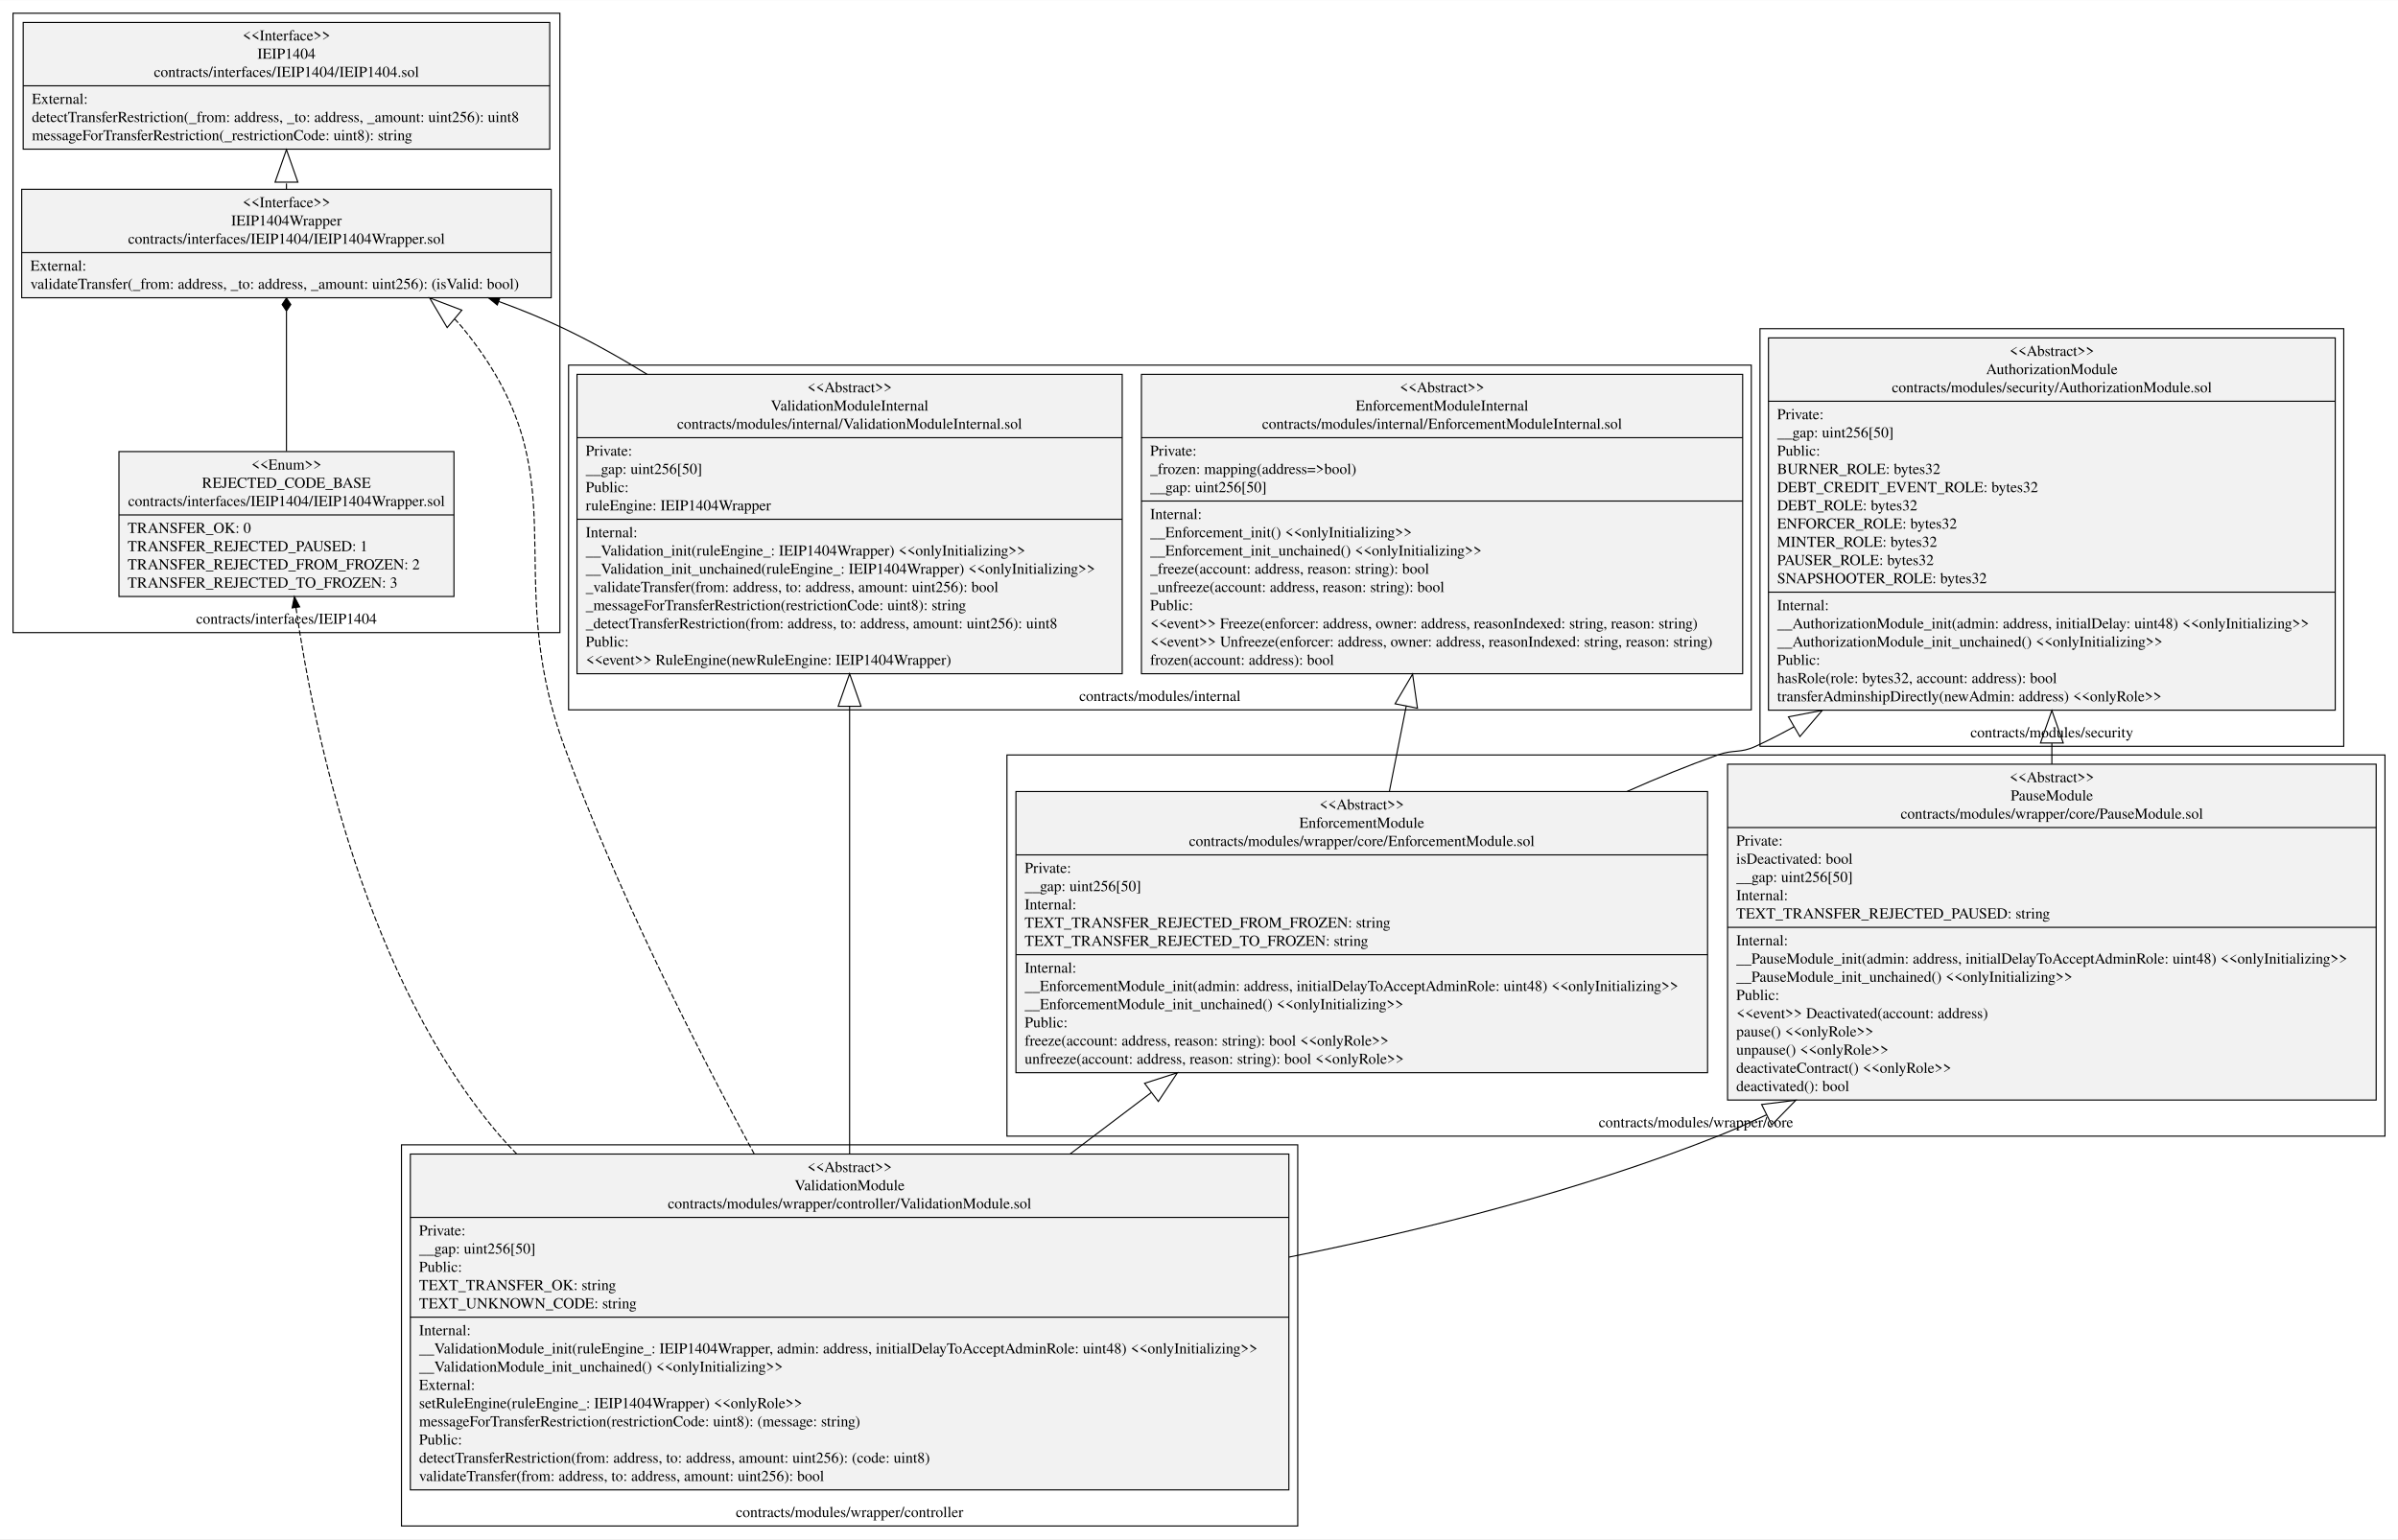
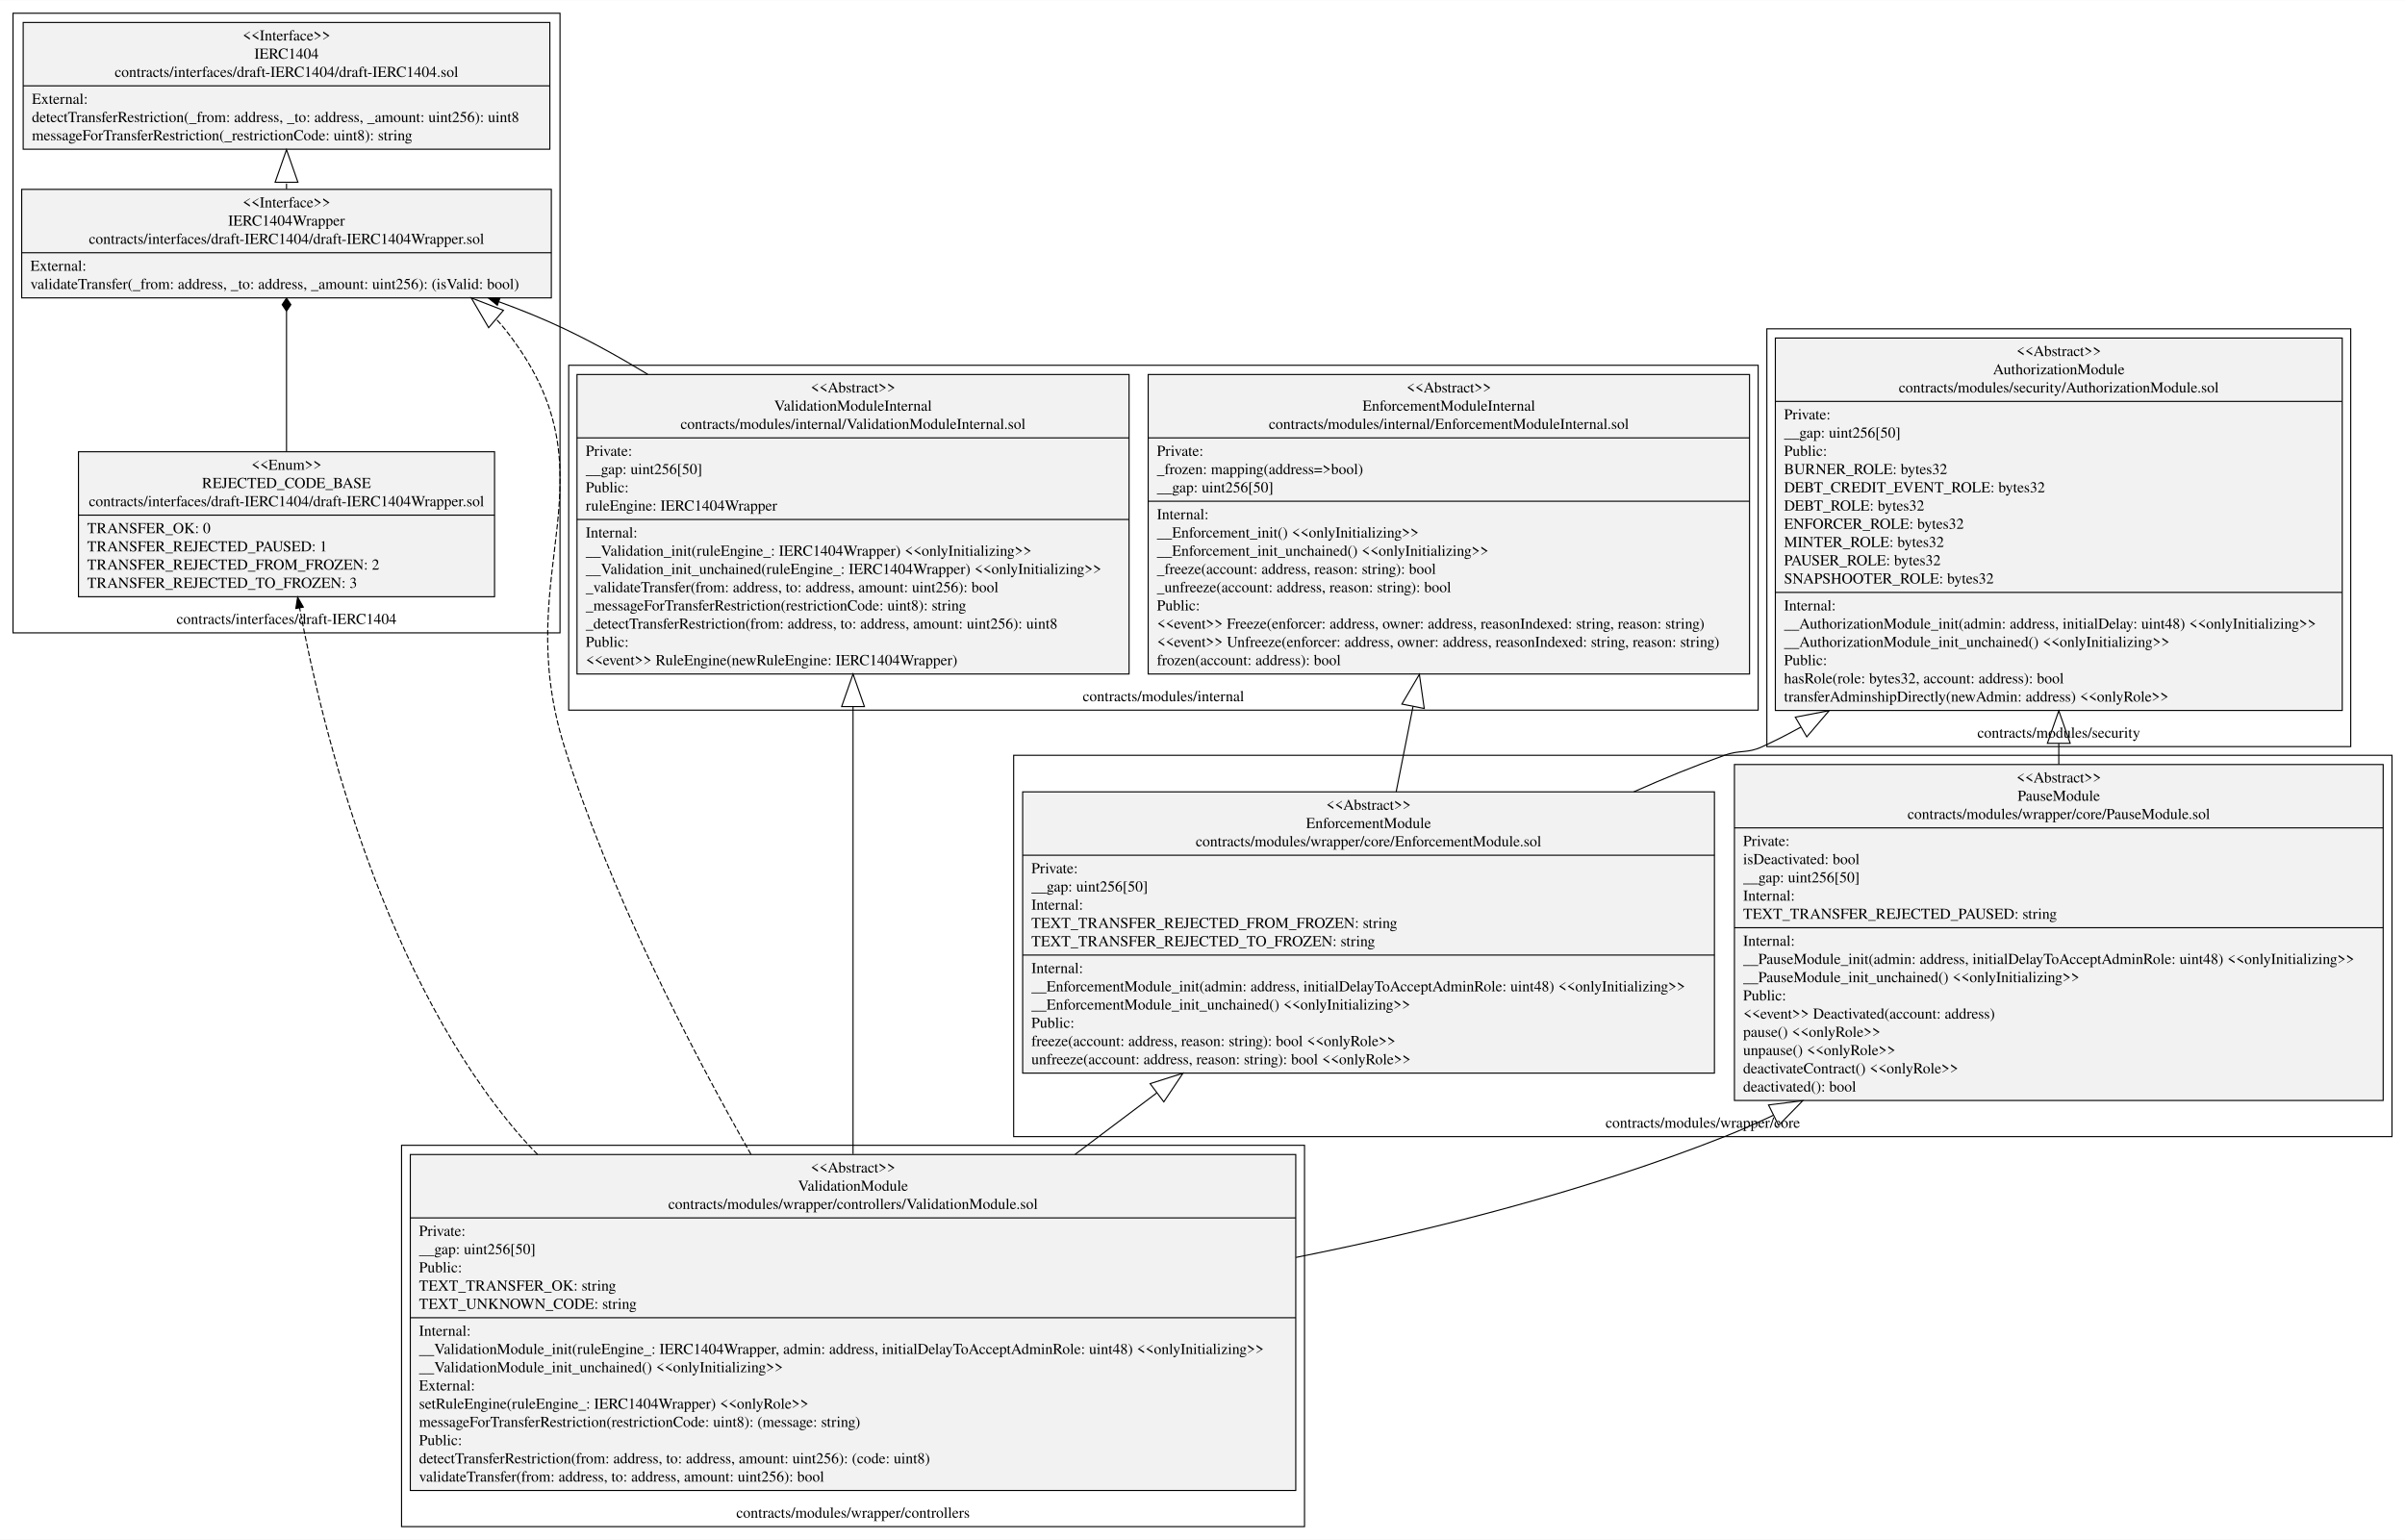
- <svg xmlns="http://www.w3.org/2000/svg" width="2210pt" height="1419pt" viewBox="0.00 0.00 2210.00 1418.60">
+ <svg xmlns="http://www.w3.org/2000/svg" width="2216pt" height="1419pt" viewBox="0.00 0.00 2216.00 1418.60">
  <g id="graph0" class="graph" transform="scale(1 1) rotate(0) translate(4 1414.6)">
-     <polygon fill="white" stroke="transparent" points="-4,4 -4,-1414.6 2206,-1414.6 2206,4 -4,4" />
+     <polygon fill="white" stroke="transparent" points="-4,4 -4,-1414.6 2212,-1414.6 2212,4 -4,4" />
    <g id="clust1" class="cluster">
      <polygon fill="white" stroke="black" points="8,-831.6 8,-1402.6 512,-1402.6 512,-831.6 8,-831.6" />
-       <text text-anchor="middle" x="260" y="-839.8" font-family="Times,serif" font-size="14.00">contracts/interfaces/IEIP1404</text>
+       <text text-anchor="middle" x="260" y="-839.8" font-family="Times,serif" font-size="14.00">contracts/interfaces/draft-IERC1404</text>
    </g>
    <g id="clust2" class="cluster">
-       <polygon fill="white" stroke="black" points="520,-760.4 520,-1078.2 1610,-1078.2 1610,-760.4 520,-760.4" />
-       <text text-anchor="middle" x="1065" y="-768.6" font-family="Times,serif" font-size="14.00">contracts/modules/internal</text>
+       <polygon fill="white" stroke="black" points="520,-760.4 520,-1078.2 1616,-1078.2 1616,-760.4 520,-760.4" />
+       <text text-anchor="middle" x="1068" y="-768.6" font-family="Times,serif" font-size="14.00">contracts/modules/internal</text>
    </g>
    <g id="clust3" class="cluster">
-       <polygon fill="white" stroke="black" points="1618,-726.8 1618,-1111.8 2156,-1111.8 2156,-726.8 1618,-726.8" />
-       <text text-anchor="middle" x="1887" y="-735" font-family="Times,serif" font-size="14.00">contracts/modules/security</text>
+       <polygon fill="white" stroke="black" points="1624,-726.8 1624,-1111.8 2162,-1111.8 2162,-726.8 1624,-726.8" />
+       <text text-anchor="middle" x="1893" y="-735" font-family="Times,serif" font-size="14.00">contracts/modules/security</text>
    </g>
    <g id="clust4" class="cluster">
-       <polygon fill="white" stroke="black" points="366,-8 366,-359.4 1192,-359.4 1192,-8 366,-8" />
-       <text text-anchor="middle" x="779" y="-16.2" font-family="Times,serif" font-size="14.00">contracts/modules/wrapper/controller</text>
+       <polygon fill="white" stroke="black" points="366,-8 366,-359.4 1198,-359.4 1198,-8 366,-8" />
+       <text text-anchor="middle" x="782" y="-16.2" font-family="Times,serif" font-size="14.00">contracts/modules/wrapper/controllers</text>
    </g>
    <g id="clust5" class="cluster">
-       <polygon fill="white" stroke="black" points="924,-367.4 924,-718.8 2194,-718.8 2194,-367.4 924,-367.4" />
-       <text text-anchor="middle" x="1559" y="-375.6" font-family="Times,serif" font-size="14.00">contracts/modules/wrapper/core</text>
+       <polygon fill="white" stroke="black" points="930,-367.4 930,-718.8 2200,-718.8 2200,-367.4 930,-367.4" />
+       <text text-anchor="middle" x="1565" y="-375.6" font-family="Times,serif" font-size="14.00">contracts/modules/wrapper/core</text>
    </g>
    <g id="node1" class="node">
      <polygon fill="#f2f2f2" stroke="black" points="17.36,-1277.3 17.36,-1394.1 502.64,-1394.1 502.64,-1277.3 17.36,-1277.3" />
      <text text-anchor="middle" x="260" y="-1377.5" font-family="Times,serif" font-size="14.00">&lt;&lt;Interface&gt;&gt;</text>
-       <text text-anchor="middle" x="260" y="-1360.7" font-family="Times,serif" font-size="14.00">IEIP1404</text>
-       <text text-anchor="middle" x="260" y="-1343.9" font-family="Times,serif" font-size="14.00">contracts/interfaces/IEIP1404/IEIP1404.sol</text>
+       <text text-anchor="middle" x="260" y="-1360.7" font-family="Times,serif" font-size="14.00">IERC1404</text>
+       <text text-anchor="middle" x="260" y="-1343.9" font-family="Times,serif" font-size="14.00">contracts/interfaces/draft-IERC1404/draft-IERC1404.sol</text>
      <polyline fill="none" stroke="black" points="17.36,-1335.7 502.64,-1335.7 " />
      <text text-anchor="start" x="25.36" y="-1319.1" font-family="Times,serif" font-size="14.00">External:</text>
      <text text-anchor="start" x="25.36" y="-1302.3" font-family="Times,serif" font-size="14.00">     detectTransferRestriction(_from: address, _to: address, _amount: uint256): uint8</text>
      <text text-anchor="start" x="25.36" y="-1285.5" font-family="Times,serif" font-size="14.00">     messageForTransferRestriction(_restrictionCode: uint8): string</text>
    </g>
    <g id="node2" class="node">
-       <polygon fill="#f2f2f2" stroke="black" points="105.63,-864.9 105.63,-998.5 414.37,-998.5 414.37,-864.9 105.63,-864.9" />
+       <polygon fill="#f2f2f2" stroke="black" points="68.31,-864.9 68.31,-998.5 451.69,-998.5 451.69,-864.9 68.31,-864.9" />
      <text text-anchor="middle" x="260" y="-981.9" font-family="Times,serif" font-size="14.00">&lt;&lt;Enum&gt;&gt;</text>
      <text text-anchor="middle" x="260" y="-965.1" font-family="Times,serif" font-size="14.00">REJECTED_CODE_BASE</text>
-       <text text-anchor="middle" x="260" y="-948.3" font-family="Times,serif" font-size="14.00">contracts/interfaces/IEIP1404/IEIP1404Wrapper.sol</text>
-       <polyline fill="none" stroke="black" points="105.63,-940.1 414.37,-940.1 " />
-       <text text-anchor="start" x="113.63" y="-923.5" font-family="Times,serif" font-size="14.00">TRANSFER_OK: 0</text>
-       <text text-anchor="start" x="113.63" y="-906.7" font-family="Times,serif" font-size="14.00">TRANSFER_REJECTED_PAUSED: 1</text>
-       <text text-anchor="start" x="113.63" y="-889.9" font-family="Times,serif" font-size="14.00">TRANSFER_REJECTED_FROM_FROZEN: 2</text>
-       <text text-anchor="start" x="113.63" y="-873.1" font-family="Times,serif" font-size="14.00">TRANSFER_REJECTED_TO_FROZEN: 3</text>
+       <text text-anchor="middle" x="260" y="-948.3" font-family="Times,serif" font-size="14.00">contracts/interfaces/draft-IERC1404/draft-IERC1404Wrapper.sol</text>
+       <polyline fill="none" stroke="black" points="68.31,-940.1 451.69,-940.1 " />
+       <text text-anchor="start" x="76.31" y="-923.5" font-family="Times,serif" font-size="14.00">TRANSFER_OK: 0</text>
+       <text text-anchor="start" x="76.31" y="-906.7" font-family="Times,serif" font-size="14.00">TRANSFER_REJECTED_PAUSED: 1</text>
+       <text text-anchor="start" x="76.31" y="-889.9" font-family="Times,serif" font-size="14.00">TRANSFER_REJECTED_FROM_FROZEN: 2</text>
+       <text text-anchor="start" x="76.31" y="-873.1" font-family="Times,serif" font-size="14.00">TRANSFER_REJECTED_TO_FROZEN: 3</text>
    </g>
    <g id="node3" class="node">
      <polygon fill="#f2f2f2" stroke="black" points="16,-1140.3 16,-1240.3 504,-1240.3 504,-1140.3 16,-1140.3" />
      <text text-anchor="middle" x="260" y="-1223.7" font-family="Times,serif" font-size="14.00">&lt;&lt;Interface&gt;&gt;</text>
-       <text text-anchor="middle" x="260" y="-1206.9" font-family="Times,serif" font-size="14.00">IEIP1404Wrapper</text>
-       <text text-anchor="middle" x="260" y="-1190.1" font-family="Times,serif" font-size="14.00">contracts/interfaces/IEIP1404/IEIP1404Wrapper.sol</text>
+       <text text-anchor="middle" x="260" y="-1206.9" font-family="Times,serif" font-size="14.00">IERC1404Wrapper</text>
+       <text text-anchor="middle" x="260" y="-1190.1" font-family="Times,serif" font-size="14.00">contracts/interfaces/draft-IERC1404/draft-IERC1404Wrapper.sol</text>
      <polyline fill="none" stroke="black" points="16,-1181.9 504,-1181.9 " />
      <text text-anchor="start" x="24" y="-1165.3" font-family="Times,serif" font-size="14.00">External:</text>
      <text text-anchor="start" x="24" y="-1148.5" font-family="Times,serif" font-size="14.00">     validateTransfer(_from: address, _to: address, _amount: uint256): (isValid: bool)</text>
    </g>
    <g id="edge1" class="edge">
      <path fill="none" stroke="black" d="M260,-998.78C260,-1038.58 260,-1088.91 260,-1127.85" />
      <polygon fill="black" stroke="black" points="260,-1128.06 264,-1134.06 260,-1140.06 256,-1134.06 260,-1128.06" />
    </g>
    <g id="edge2" class="edge">
      <path fill="none" stroke="black" stroke-dasharray="5,2" d="M260,-1240.65C260,-1242.66 260,-1244.69 260,-1246.74" />
      <polygon fill="none" stroke="black" points="249.5,-1246.86 260,-1276.86 270.5,-1246.86 249.5,-1246.86" />
    </g>
    <g id="node4" class="node">
-       <polygon fill="#f2f2f2" stroke="black" points="1047.95,-793.7 1047.95,-1069.7 1602.05,-1069.7 1602.05,-793.7 1047.95,-793.7" />
-       <text text-anchor="middle" x="1325" y="-1053.1" font-family="Times,serif" font-size="14.00">&lt;&lt;Abstract&gt;&gt;</text>
-       <text text-anchor="middle" x="1325" y="-1036.3" font-family="Times,serif" font-size="14.00">EnforcementModuleInternal</text>
-       <text text-anchor="middle" x="1325" y="-1019.5" font-family="Times,serif" font-size="14.00">contracts/modules/internal/EnforcementModuleInternal.sol</text>
-       <polyline fill="none" stroke="black" points="1047.95,-1011.3 1602.05,-1011.3 " />
-       <text text-anchor="start" x="1055.95" y="-994.7" font-family="Times,serif" font-size="14.00">Private:</text>
-       <text text-anchor="start" x="1055.95" y="-977.9" font-family="Times,serif" font-size="14.00">   _frozen: mapping(address=&gt;bool)</text>
-       <text text-anchor="start" x="1055.95" y="-961.1" font-family="Times,serif" font-size="14.00">   __gap: uint256[50]</text>
-       <polyline fill="none" stroke="black" points="1047.95,-952.9 1602.05,-952.9 " />
-       <text text-anchor="start" x="1055.95" y="-936.3" font-family="Times,serif" font-size="14.00">Internal:</text>
-       <text text-anchor="start" x="1055.95" y="-919.5" font-family="Times,serif" font-size="14.00">    __Enforcement_init() &lt;&lt;onlyInitializing&gt;&gt;</text>
-       <text text-anchor="start" x="1055.95" y="-902.7" font-family="Times,serif" font-size="14.00">    __Enforcement_init_unchained() &lt;&lt;onlyInitializing&gt;&gt;</text>
-       <text text-anchor="start" x="1055.95" y="-885.9" font-family="Times,serif" font-size="14.00">    _freeze(account: address, reason: string): bool</text>
-       <text text-anchor="start" x="1055.95" y="-869.1" font-family="Times,serif" font-size="14.00">    _unfreeze(account: address, reason: string): bool</text>
-       <text text-anchor="start" x="1055.95" y="-852.3" font-family="Times,serif" font-size="14.00">Public:</text>
-       <text text-anchor="start" x="1055.95" y="-835.5" font-family="Times,serif" font-size="14.00">    &lt;&lt;event&gt;&gt; Freeze(enforcer: address, owner: address, reasonIndexed: string, reason: string)</text>
-       <text text-anchor="start" x="1055.95" y="-818.7" font-family="Times,serif" font-size="14.00">    &lt;&lt;event&gt;&gt; Unfreeze(enforcer: address, owner: address, reasonIndexed: string, reason: string)</text>
-       <text text-anchor="start" x="1055.95" y="-801.9" font-family="Times,serif" font-size="14.00">    frozen(account: address): bool</text>
+       <polygon fill="#f2f2f2" stroke="black" points="1053.95,-793.7 1053.95,-1069.7 1608.05,-1069.7 1608.05,-793.7 1053.95,-793.7" />
+       <text text-anchor="middle" x="1331" y="-1053.1" font-family="Times,serif" font-size="14.00">&lt;&lt;Abstract&gt;&gt;</text>
+       <text text-anchor="middle" x="1331" y="-1036.3" font-family="Times,serif" font-size="14.00">EnforcementModuleInternal</text>
+       <text text-anchor="middle" x="1331" y="-1019.5" font-family="Times,serif" font-size="14.00">contracts/modules/internal/EnforcementModuleInternal.sol</text>
+       <polyline fill="none" stroke="black" points="1053.95,-1011.3 1608.05,-1011.3 " />
+       <text text-anchor="start" x="1061.95" y="-994.7" font-family="Times,serif" font-size="14.00">Private:</text>
+       <text text-anchor="start" x="1061.95" y="-977.9" font-family="Times,serif" font-size="14.00">   _frozen: mapping(address=&gt;bool)</text>
+       <text text-anchor="start" x="1061.95" y="-961.1" font-family="Times,serif" font-size="14.00">   __gap: uint256[50]</text>
+       <polyline fill="none" stroke="black" points="1053.95,-952.9 1608.05,-952.9 " />
+       <text text-anchor="start" x="1061.95" y="-936.3" font-family="Times,serif" font-size="14.00">Internal:</text>
+       <text text-anchor="start" x="1061.95" y="-919.5" font-family="Times,serif" font-size="14.00">    __Enforcement_init() &lt;&lt;onlyInitializing&gt;&gt;</text>
+       <text text-anchor="start" x="1061.95" y="-902.7" font-family="Times,serif" font-size="14.00">    __Enforcement_init_unchained() &lt;&lt;onlyInitializing&gt;&gt;</text>
+       <text text-anchor="start" x="1061.95" y="-885.9" font-family="Times,serif" font-size="14.00">    _freeze(account: address, reason: string): bool</text>
+       <text text-anchor="start" x="1061.95" y="-869.1" font-family="Times,serif" font-size="14.00">    _unfreeze(account: address, reason: string): bool</text>
+       <text text-anchor="start" x="1061.95" y="-852.3" font-family="Times,serif" font-size="14.00">Public:</text>
+       <text text-anchor="start" x="1061.95" y="-835.5" font-family="Times,serif" font-size="14.00">    &lt;&lt;event&gt;&gt; Freeze(enforcer: address, owner: address, reasonIndexed: string, reason: string)</text>
+       <text text-anchor="start" x="1061.95" y="-818.7" font-family="Times,serif" font-size="14.00">    &lt;&lt;event&gt;&gt; Unfreeze(enforcer: address, owner: address, reasonIndexed: string, reason: string)</text>
+       <text text-anchor="start" x="1061.95" y="-801.9" font-family="Times,serif" font-size="14.00">    frozen(account: address): bool</text>
    </g>
    <g id="node5" class="node">
-       <polygon fill="#f2f2f2" stroke="black" points="527.77,-793.7 527.77,-1069.7 1030.23,-1069.7 1030.23,-793.7 527.77,-793.7" />
-       <text text-anchor="middle" x="779" y="-1053.1" font-family="Times,serif" font-size="14.00">&lt;&lt;Abstract&gt;&gt;</text>
-       <text text-anchor="middle" x="779" y="-1036.3" font-family="Times,serif" font-size="14.00">ValidationModuleInternal</text>
-       <text text-anchor="middle" x="779" y="-1019.5" font-family="Times,serif" font-size="14.00">contracts/modules/internal/ValidationModuleInternal.sol</text>
-       <polyline fill="none" stroke="black" points="527.77,-1011.3 1030.23,-1011.3 " />
-       <text text-anchor="start" x="535.77" y="-994.7" font-family="Times,serif" font-size="14.00">Private:</text>
-       <text text-anchor="start" x="535.77" y="-977.9" font-family="Times,serif" font-size="14.00">   __gap: uint256[50]</text>
-       <text text-anchor="start" x="535.77" y="-961.1" font-family="Times,serif" font-size="14.00">Public:</text>
-       <text text-anchor="start" x="535.77" y="-944.3" font-family="Times,serif" font-size="14.00">   ruleEngine: IEIP1404Wrapper</text>
-       <polyline fill="none" stroke="black" points="527.77,-936.1 1030.23,-936.1 " />
-       <text text-anchor="start" x="535.77" y="-919.5" font-family="Times,serif" font-size="14.00">Internal:</text>
-       <text text-anchor="start" x="535.77" y="-902.7" font-family="Times,serif" font-size="14.00">    __Validation_init(ruleEngine_: IEIP1404Wrapper) &lt;&lt;onlyInitializing&gt;&gt;</text>
-       <text text-anchor="start" x="535.77" y="-885.9" font-family="Times,serif" font-size="14.00">    __Validation_init_unchained(ruleEngine_: IEIP1404Wrapper) &lt;&lt;onlyInitializing&gt;&gt;</text>
-       <text text-anchor="start" x="535.77" y="-869.1" font-family="Times,serif" font-size="14.00">    _validateTransfer(from: address, to: address, amount: uint256): bool</text>
-       <text text-anchor="start" x="535.77" y="-852.3" font-family="Times,serif" font-size="14.00">    _messageForTransferRestriction(restrictionCode: uint8): string</text>
-       <text text-anchor="start" x="535.77" y="-835.5" font-family="Times,serif" font-size="14.00">    _detectTransferRestriction(from: address, to: address, amount: uint256): uint8</text>
-       <text text-anchor="start" x="535.77" y="-818.7" font-family="Times,serif" font-size="14.00">Public:</text>
-       <text text-anchor="start" x="535.77" y="-801.9" font-family="Times,serif" font-size="14.00">    &lt;&lt;event&gt;&gt; RuleEngine(newRuleEngine: IEIP1404Wrapper)</text>
+       <polygon fill="#f2f2f2" stroke="black" points="527.66,-793.7 527.66,-1069.7 1036.34,-1069.7 1036.34,-793.7 527.66,-793.7" />
+       <text text-anchor="middle" x="782" y="-1053.1" font-family="Times,serif" font-size="14.00">&lt;&lt;Abstract&gt;&gt;</text>
+       <text text-anchor="middle" x="782" y="-1036.3" font-family="Times,serif" font-size="14.00">ValidationModuleInternal</text>
+       <text text-anchor="middle" x="782" y="-1019.5" font-family="Times,serif" font-size="14.00">contracts/modules/internal/ValidationModuleInternal.sol</text>
+       <polyline fill="none" stroke="black" points="527.66,-1011.3 1036.34,-1011.3 " />
+       <text text-anchor="start" x="535.66" y="-994.7" font-family="Times,serif" font-size="14.00">Private:</text>
+       <text text-anchor="start" x="535.66" y="-977.9" font-family="Times,serif" font-size="14.00">   __gap: uint256[50]</text>
+       <text text-anchor="start" x="535.66" y="-961.1" font-family="Times,serif" font-size="14.00">Public:</text>
+       <text text-anchor="start" x="535.66" y="-944.3" font-family="Times,serif" font-size="14.00">   ruleEngine: IERC1404Wrapper</text>
+       <polyline fill="none" stroke="black" points="527.66,-936.1 1036.34,-936.1 " />
+       <text text-anchor="start" x="535.66" y="-919.5" font-family="Times,serif" font-size="14.00">Internal:</text>
+       <text text-anchor="start" x="535.66" y="-902.7" font-family="Times,serif" font-size="14.00">    __Validation_init(ruleEngine_: IERC1404Wrapper) &lt;&lt;onlyInitializing&gt;&gt;</text>
+       <text text-anchor="start" x="535.66" y="-885.9" font-family="Times,serif" font-size="14.00">    __Validation_init_unchained(ruleEngine_: IERC1404Wrapper) &lt;&lt;onlyInitializing&gt;&gt;</text>
+       <text text-anchor="start" x="535.66" y="-869.1" font-family="Times,serif" font-size="14.00">    _validateTransfer(from: address, to: address, amount: uint256): bool</text>
+       <text text-anchor="start" x="535.66" y="-852.3" font-family="Times,serif" font-size="14.00">    _messageForTransferRestriction(restrictionCode: uint8): string</text>
+       <text text-anchor="start" x="535.66" y="-835.5" font-family="Times,serif" font-size="14.00">    _detectTransferRestriction(from: address, to: address, amount: uint256): uint8</text>
+       <text text-anchor="start" x="535.66" y="-818.7" font-family="Times,serif" font-size="14.00">Public:</text>
+       <text text-anchor="start" x="535.66" y="-801.9" font-family="Times,serif" font-size="14.00">    &lt;&lt;event&gt;&gt; RuleEngine(newRuleEngine: IERC1404Wrapper)</text>
    </g>
    <g id="edge3" class="edge">
-       <path fill="none" stroke="black" d="M592.42,-1069.71C567.4,-1085.09 541.54,-1099.59 516,-1111.8 496.84,-1120.96 476.35,-1129.32 455.62,-1136.88" />
-       <polygon fill="black" stroke="black" points="454.31,-1133.63 446.08,-1140.29 456.67,-1140.22 454.31,-1133.63" />
+       <path fill="none" stroke="black" d="M592.81,-1069.88C567.64,-1085.19 541.65,-1099.62 516,-1111.8 496.81,-1120.91 476.31,-1129.24 455.57,-1136.78" />
+       <polygon fill="black" stroke="black" points="454.27,-1133.52 446.03,-1140.18 456.62,-1140.12 454.27,-1133.52" />
    </g>
    <g id="node6" class="node">
-       <polygon fill="#f2f2f2" stroke="black" points="1625.83,-760.1 1625.83,-1103.3 2148.17,-1103.3 2148.17,-760.1 1625.83,-760.1" />
-       <text text-anchor="middle" x="1887" y="-1086.7" font-family="Times,serif" font-size="14.00">&lt;&lt;Abstract&gt;&gt;</text>
-       <text text-anchor="middle" x="1887" y="-1069.9" font-family="Times,serif" font-size="14.00">AuthorizationModule</text>
-       <text text-anchor="middle" x="1887" y="-1053.1" font-family="Times,serif" font-size="14.00">contracts/modules/security/AuthorizationModule.sol</text>
-       <polyline fill="none" stroke="black" points="1625.83,-1044.9 2148.17,-1044.9 " />
-       <text text-anchor="start" x="1633.83" y="-1028.3" font-family="Times,serif" font-size="14.00">Private:</text>
-       <text text-anchor="start" x="1633.83" y="-1011.5" font-family="Times,serif" font-size="14.00">   __gap: uint256[50]</text>
-       <text text-anchor="start" x="1633.83" y="-994.7" font-family="Times,serif" font-size="14.00">Public:</text>
-       <text text-anchor="start" x="1633.83" y="-977.9" font-family="Times,serif" font-size="14.00">   BURNER_ROLE: bytes32</text>
-       <text text-anchor="start" x="1633.83" y="-961.1" font-family="Times,serif" font-size="14.00">   DEBT_CREDIT_EVENT_ROLE: bytes32</text>
-       <text text-anchor="start" x="1633.83" y="-944.3" font-family="Times,serif" font-size="14.00">   DEBT_ROLE: bytes32</text>
-       <text text-anchor="start" x="1633.83" y="-927.5" font-family="Times,serif" font-size="14.00">   ENFORCER_ROLE: bytes32</text>
-       <text text-anchor="start" x="1633.83" y="-910.7" font-family="Times,serif" font-size="14.00">   MINTER_ROLE: bytes32</text>
-       <text text-anchor="start" x="1633.83" y="-893.9" font-family="Times,serif" font-size="14.00">   PAUSER_ROLE: bytes32</text>
-       <text text-anchor="start" x="1633.83" y="-877.1" font-family="Times,serif" font-size="14.00">   SNAPSHOOTER_ROLE: bytes32</text>
-       <polyline fill="none" stroke="black" points="1625.83,-868.9 2148.17,-868.9 " />
-       <text text-anchor="start" x="1633.83" y="-852.3" font-family="Times,serif" font-size="14.00">Internal:</text>
-       <text text-anchor="start" x="1633.83" y="-835.5" font-family="Times,serif" font-size="14.00">    __AuthorizationModule_init(admin: address, initialDelay: uint48) &lt;&lt;onlyInitializing&gt;&gt;</text>
-       <text text-anchor="start" x="1633.83" y="-818.7" font-family="Times,serif" font-size="14.00">    __AuthorizationModule_init_unchained() &lt;&lt;onlyInitializing&gt;&gt;</text>
-       <text text-anchor="start" x="1633.83" y="-801.9" font-family="Times,serif" font-size="14.00">Public:</text>
-       <text text-anchor="start" x="1633.83" y="-785.1" font-family="Times,serif" font-size="14.00">    hasRole(role: bytes32, account: address): bool</text>
-       <text text-anchor="start" x="1633.83" y="-768.3" font-family="Times,serif" font-size="14.00">    transferAdminshipDirectly(newAdmin: address) &lt;&lt;onlyRole&gt;&gt;</text>
+       <polygon fill="#f2f2f2" stroke="black" points="1631.83,-760.1 1631.83,-1103.3 2154.17,-1103.3 2154.17,-760.1 1631.83,-760.1" />
+       <text text-anchor="middle" x="1893" y="-1086.7" font-family="Times,serif" font-size="14.00">&lt;&lt;Abstract&gt;&gt;</text>
+       <text text-anchor="middle" x="1893" y="-1069.9" font-family="Times,serif" font-size="14.00">AuthorizationModule</text>
+       <text text-anchor="middle" x="1893" y="-1053.1" font-family="Times,serif" font-size="14.00">contracts/modules/security/AuthorizationModule.sol</text>
+       <polyline fill="none" stroke="black" points="1631.83,-1044.9 2154.17,-1044.9 " />
+       <text text-anchor="start" x="1639.83" y="-1028.3" font-family="Times,serif" font-size="14.00">Private:</text>
+       <text text-anchor="start" x="1639.83" y="-1011.5" font-family="Times,serif" font-size="14.00">   __gap: uint256[50]</text>
+       <text text-anchor="start" x="1639.83" y="-994.7" font-family="Times,serif" font-size="14.00">Public:</text>
+       <text text-anchor="start" x="1639.83" y="-977.9" font-family="Times,serif" font-size="14.00">   BURNER_ROLE: bytes32</text>
+       <text text-anchor="start" x="1639.83" y="-961.1" font-family="Times,serif" font-size="14.00">   DEBT_CREDIT_EVENT_ROLE: bytes32</text>
+       <text text-anchor="start" x="1639.83" y="-944.3" font-family="Times,serif" font-size="14.00">   DEBT_ROLE: bytes32</text>
+       <text text-anchor="start" x="1639.83" y="-927.5" font-family="Times,serif" font-size="14.00">   ENFORCER_ROLE: bytes32</text>
+       <text text-anchor="start" x="1639.83" y="-910.7" font-family="Times,serif" font-size="14.00">   MINTER_ROLE: bytes32</text>
+       <text text-anchor="start" x="1639.83" y="-893.9" font-family="Times,serif" font-size="14.00">   PAUSER_ROLE: bytes32</text>
+       <text text-anchor="start" x="1639.83" y="-877.1" font-family="Times,serif" font-size="14.00">   SNAPSHOOTER_ROLE: bytes32</text>
+       <polyline fill="none" stroke="black" points="1631.83,-868.9 2154.17,-868.9 " />
+       <text text-anchor="start" x="1639.83" y="-852.3" font-family="Times,serif" font-size="14.00">Internal:</text>
+       <text text-anchor="start" x="1639.83" y="-835.5" font-family="Times,serif" font-size="14.00">    __AuthorizationModule_init(admin: address, initialDelay: uint48) &lt;&lt;onlyInitializing&gt;&gt;</text>
+       <text text-anchor="start" x="1639.83" y="-818.7" font-family="Times,serif" font-size="14.00">    __AuthorizationModule_init_unchained() &lt;&lt;onlyInitializing&gt;&gt;</text>
+       <text text-anchor="start" x="1639.83" y="-801.9" font-family="Times,serif" font-size="14.00">Public:</text>
+       <text text-anchor="start" x="1639.83" y="-785.1" font-family="Times,serif" font-size="14.00">    hasRole(role: bytes32, account: address): bool</text>
+       <text text-anchor="start" x="1639.83" y="-768.3" font-family="Times,serif" font-size="14.00">    transferAdminshipDirectly(newAdmin: address) &lt;&lt;onlyRole&gt;&gt;</text>
    </g>
    <g id="node7" class="node">
-       <polygon fill="#f2f2f2" stroke="black" points="374.18,-41.3 374.18,-350.9 1183.82,-350.9 1183.82,-41.3 374.18,-41.3" />
-       <text text-anchor="middle" x="779" y="-334.3" font-family="Times,serif" font-size="14.00">&lt;&lt;Abstract&gt;&gt;</text>
-       <text text-anchor="middle" x="779" y="-317.5" font-family="Times,serif" font-size="14.00">ValidationModule</text>
-       <text text-anchor="middle" x="779" y="-300.7" font-family="Times,serif" font-size="14.00">contracts/modules/wrapper/controller/ValidationModule.sol</text>
-       <polyline fill="none" stroke="black" points="374.18,-292.5 1183.82,-292.5 " />
-       <text text-anchor="start" x="382.18" y="-275.9" font-family="Times,serif" font-size="14.00">Private:</text>
-       <text text-anchor="start" x="382.18" y="-259.1" font-family="Times,serif" font-size="14.00">   __gap: uint256[50]</text>
-       <text text-anchor="start" x="382.18" y="-242.3" font-family="Times,serif" font-size="14.00">Public:</text>
-       <text text-anchor="start" x="382.18" y="-225.5" font-family="Times,serif" font-size="14.00">   TEXT_TRANSFER_OK: string</text>
-       <text text-anchor="start" x="382.18" y="-208.7" font-family="Times,serif" font-size="14.00">   TEXT_UNKNOWN_CODE: string</text>
-       <polyline fill="none" stroke="black" points="374.18,-200.5 1183.82,-200.5 " />
-       <text text-anchor="start" x="382.18" y="-183.9" font-family="Times,serif" font-size="14.00">Internal:</text>
-       <text text-anchor="start" x="382.18" y="-167.1" font-family="Times,serif" font-size="14.00">    __ValidationModule_init(ruleEngine_: IEIP1404Wrapper, admin: address, initialDelayToAcceptAdminRole: uint48) &lt;&lt;onlyInitializing&gt;&gt;</text>
-       <text text-anchor="start" x="382.18" y="-150.3" font-family="Times,serif" font-size="14.00">    __ValidationModule_init_unchained() &lt;&lt;onlyInitializing&gt;&gt;</text>
-       <text text-anchor="start" x="382.18" y="-133.5" font-family="Times,serif" font-size="14.00">External:</text>
-       <text text-anchor="start" x="382.18" y="-116.7" font-family="Times,serif" font-size="14.00">    setRuleEngine(ruleEngine_: IEIP1404Wrapper) &lt;&lt;onlyRole&gt;&gt;</text>
-       <text text-anchor="start" x="382.18" y="-99.9" font-family="Times,serif" font-size="14.00">    messageForTransferRestriction(restrictionCode: uint8): (message: string)</text>
-       <text text-anchor="start" x="382.18" y="-83.1" font-family="Times,serif" font-size="14.00">Public:</text>
-       <text text-anchor="start" x="382.18" y="-66.3" font-family="Times,serif" font-size="14.00">    detectTransferRestriction(from: address, to: address, amount: uint256): (code: uint8)</text>
-       <text text-anchor="start" x="382.18" y="-49.5" font-family="Times,serif" font-size="14.00">    validateTransfer(from: address, to: address, amount: uint256): bool</text>
+       <polygon fill="#f2f2f2" stroke="black" points="374.07,-41.3 374.07,-350.9 1189.93,-350.9 1189.93,-41.3 374.07,-41.3" />
+       <text text-anchor="middle" x="782" y="-334.3" font-family="Times,serif" font-size="14.00">&lt;&lt;Abstract&gt;&gt;</text>
+       <text text-anchor="middle" x="782" y="-317.5" font-family="Times,serif" font-size="14.00">ValidationModule</text>
+       <text text-anchor="middle" x="782" y="-300.7" font-family="Times,serif" font-size="14.00">contracts/modules/wrapper/controllers/ValidationModule.sol</text>
+       <polyline fill="none" stroke="black" points="374.07,-292.5 1189.93,-292.5 " />
+       <text text-anchor="start" x="382.07" y="-275.9" font-family="Times,serif" font-size="14.00">Private:</text>
+       <text text-anchor="start" x="382.07" y="-259.1" font-family="Times,serif" font-size="14.00">   __gap: uint256[50]</text>
+       <text text-anchor="start" x="382.07" y="-242.3" font-family="Times,serif" font-size="14.00">Public:</text>
+       <text text-anchor="start" x="382.07" y="-225.5" font-family="Times,serif" font-size="14.00">   TEXT_TRANSFER_OK: string</text>
+       <text text-anchor="start" x="382.07" y="-208.7" font-family="Times,serif" font-size="14.00">   TEXT_UNKNOWN_CODE: string</text>
+       <polyline fill="none" stroke="black" points="374.07,-200.5 1189.93,-200.5 " />
+       <text text-anchor="start" x="382.07" y="-183.9" font-family="Times,serif" font-size="14.00">Internal:</text>
+       <text text-anchor="start" x="382.07" y="-167.1" font-family="Times,serif" font-size="14.00">    __ValidationModule_init(ruleEngine_: IERC1404Wrapper, admin: address, initialDelayToAcceptAdminRole: uint48) &lt;&lt;onlyInitializing&gt;&gt;</text>
+       <text text-anchor="start" x="382.07" y="-150.3" font-family="Times,serif" font-size="14.00">    __ValidationModule_init_unchained() &lt;&lt;onlyInitializing&gt;&gt;</text>
+       <text text-anchor="start" x="382.07" y="-133.5" font-family="Times,serif" font-size="14.00">External:</text>
+       <text text-anchor="start" x="382.07" y="-116.7" font-family="Times,serif" font-size="14.00">    setRuleEngine(ruleEngine_: IERC1404Wrapper) &lt;&lt;onlyRole&gt;&gt;</text>
+       <text text-anchor="start" x="382.07" y="-99.9" font-family="Times,serif" font-size="14.00">    messageForTransferRestriction(restrictionCode: uint8): (message: string)</text>
+       <text text-anchor="start" x="382.07" y="-83.1" font-family="Times,serif" font-size="14.00">Public:</text>
+       <text text-anchor="start" x="382.07" y="-66.3" font-family="Times,serif" font-size="14.00">    detectTransferRestriction(from: address, to: address, amount: uint256): (code: uint8)</text>
+       <text text-anchor="start" x="382.07" y="-49.5" font-family="Times,serif" font-size="14.00">    validateTransfer(from: address, to: address, amount: uint256): bool</text>
    </g>
    <g id="edge8" class="edge">
-       <path fill="none" stroke="black" stroke-dasharray="5,2" d="M472.21,-350.97C466.92,-356.29 461.85,-361.77 457,-367.4 333.25,-511.26 285.74,-737.62 268.72,-854.78" />
-       <polygon fill="black" stroke="black" points="265.24,-854.35 267.3,-864.74 272.17,-855.33 265.24,-854.35" />
+       <path fill="none" stroke="black" stroke-dasharray="5,2" d="M491.31,-350.97C485.99,-356.3 480.88,-361.77 476,-367.4 350.46,-512.12 294.04,-737.62 272.07,-854.57" />
+       <polygon fill="black" stroke="black" points="268.6,-854.05 270.23,-864.52 275.49,-855.32 268.6,-854.05" />
    </g>
    <g id="edge7" class="edge">
-       <path fill="none" stroke="black" stroke-dasharray="5,2" d="M691.13,-350.94C634.85,-454.54 563.7,-595.7 516,-726.8 455.82,-892.22 533.96,-975.14 423,-1111.8 420.53,-1114.84 417.91,-1117.78 415.16,-1120.6" />
-       <polygon fill="none" stroke="black" points="408.11,-1112.81 391.94,-1140.18 421.64,-1128.87 408.11,-1112.81" />
+       <path fill="none" stroke="black" stroke-dasharray="5,2" d="M687.9,-351.11C629.37,-453.92 557.58,-594.11 516,-726.8 464.32,-891.74 568.65,-976.57 461,-1111.8 458.54,-1114.89 455.95,-1117.85 453.23,-1120.69" />
+       <polygon fill="none" stroke="black" points="446.26,-1112.84 430.23,-1140.28 459.88,-1128.82 446.26,-1112.84" />
    </g>
    <g id="edge4" class="edge">
-       <path fill="none" stroke="black" d="M779,-351.33C779,-472.05 779,-639.66 779,-763.56" />
-       <polygon fill="none" stroke="black" points="768.5,-763.67 779,-793.67 789.5,-763.67 768.5,-763.67" />
+       <path fill="none" stroke="black" d="M782,-351.33C782,-472.05 782,-639.66 782,-763.56" />
+       <polygon fill="none" stroke="black" points="771.5,-763.67 782,-793.67 792.5,-763.67 771.5,-763.67" />
    </g>
    <g id="node8" class="node">
-       <polygon fill="#f2f2f2" stroke="black" points="932.3,-425.9 932.3,-685.1 1569.7,-685.1 1569.7,-425.9 932.3,-425.9" />
-       <text text-anchor="middle" x="1251" y="-668.5" font-family="Times,serif" font-size="14.00">&lt;&lt;Abstract&gt;&gt;</text>
-       <text text-anchor="middle" x="1251" y="-651.7" font-family="Times,serif" font-size="14.00">EnforcementModule</text>
-       <text text-anchor="middle" x="1251" y="-634.9" font-family="Times,serif" font-size="14.00">contracts/modules/wrapper/core/EnforcementModule.sol</text>
-       <polyline fill="none" stroke="black" points="932.3,-626.7 1569.7,-626.7 " />
-       <text text-anchor="start" x="940.3" y="-610.1" font-family="Times,serif" font-size="14.00">Private:</text>
-       <text text-anchor="start" x="940.3" y="-593.3" font-family="Times,serif" font-size="14.00">   __gap: uint256[50]</text>
-       <text text-anchor="start" x="940.3" y="-576.5" font-family="Times,serif" font-size="14.00">Internal:</text>
-       <text text-anchor="start" x="940.3" y="-559.7" font-family="Times,serif" font-size="14.00">   TEXT_TRANSFER_REJECTED_FROM_FROZEN: string</text>
-       <text text-anchor="start" x="940.3" y="-542.9" font-family="Times,serif" font-size="14.00">   TEXT_TRANSFER_REJECTED_TO_FROZEN: string</text>
-       <polyline fill="none" stroke="black" points="932.3,-534.7 1569.7,-534.7 " />
-       <text text-anchor="start" x="940.3" y="-518.1" font-family="Times,serif" font-size="14.00">Internal:</text>
-       <text text-anchor="start" x="940.3" y="-501.3" font-family="Times,serif" font-size="14.00">    __EnforcementModule_init(admin: address, initialDelayToAcceptAdminRole: uint48) &lt;&lt;onlyInitializing&gt;&gt;</text>
-       <text text-anchor="start" x="940.3" y="-484.5" font-family="Times,serif" font-size="14.00">    __EnforcementModule_init_unchained() &lt;&lt;onlyInitializing&gt;&gt;</text>
-       <text text-anchor="start" x="940.3" y="-467.7" font-family="Times,serif" font-size="14.00">Public:</text>
-       <text text-anchor="start" x="940.3" y="-450.9" font-family="Times,serif" font-size="14.00">    freeze(account: address, reason: string): bool &lt;&lt;onlyRole&gt;&gt;</text>
-       <text text-anchor="start" x="940.3" y="-434.1" font-family="Times,serif" font-size="14.00">    unfreeze(account: address, reason: string): bool &lt;&lt;onlyRole&gt;&gt;</text>
+       <polygon fill="#f2f2f2" stroke="black" points="938.3,-425.9 938.3,-685.1 1575.7,-685.1 1575.7,-425.9 938.3,-425.9" />
+       <text text-anchor="middle" x="1257" y="-668.5" font-family="Times,serif" font-size="14.00">&lt;&lt;Abstract&gt;&gt;</text>
+       <text text-anchor="middle" x="1257" y="-651.7" font-family="Times,serif" font-size="14.00">EnforcementModule</text>
+       <text text-anchor="middle" x="1257" y="-634.9" font-family="Times,serif" font-size="14.00">contracts/modules/wrapper/core/EnforcementModule.sol</text>
+       <polyline fill="none" stroke="black" points="938.3,-626.7 1575.7,-626.7 " />
+       <text text-anchor="start" x="946.3" y="-610.1" font-family="Times,serif" font-size="14.00">Private:</text>
+       <text text-anchor="start" x="946.3" y="-593.3" font-family="Times,serif" font-size="14.00">   __gap: uint256[50]</text>
+       <text text-anchor="start" x="946.3" y="-576.5" font-family="Times,serif" font-size="14.00">Internal:</text>
+       <text text-anchor="start" x="946.3" y="-559.7" font-family="Times,serif" font-size="14.00">   TEXT_TRANSFER_REJECTED_FROM_FROZEN: string</text>
+       <text text-anchor="start" x="946.3" y="-542.9" font-family="Times,serif" font-size="14.00">   TEXT_TRANSFER_REJECTED_TO_FROZEN: string</text>
+       <polyline fill="none" stroke="black" points="938.3,-534.7 1575.7,-534.7 " />
+       <text text-anchor="start" x="946.3" y="-518.1" font-family="Times,serif" font-size="14.00">Internal:</text>
+       <text text-anchor="start" x="946.3" y="-501.3" font-family="Times,serif" font-size="14.00">    __EnforcementModule_init(admin: address, initialDelayToAcceptAdminRole: uint48) &lt;&lt;onlyInitializing&gt;&gt;</text>
+       <text text-anchor="start" x="946.3" y="-484.5" font-family="Times,serif" font-size="14.00">    __EnforcementModule_init_unchained() &lt;&lt;onlyInitializing&gt;&gt;</text>
+       <text text-anchor="start" x="946.3" y="-467.7" font-family="Times,serif" font-size="14.00">Public:</text>
+       <text text-anchor="start" x="946.3" y="-450.9" font-family="Times,serif" font-size="14.00">    freeze(account: address, reason: string): bool &lt;&lt;onlyRole&gt;&gt;</text>
+       <text text-anchor="start" x="946.3" y="-434.1" font-family="Times,serif" font-size="14.00">    unfreeze(account: address, reason: string): bool &lt;&lt;onlyRole&gt;&gt;</text>
    </g>
    <g id="edge6" class="edge">
-       <path fill="none" stroke="black" d="M982.25,-351C1007.1,-369.82 1032.44,-389.01 1057.15,-407.71" />
-       <polygon fill="none" stroke="black" points="1050.84,-416.11 1081.09,-425.85 1063.52,-399.37 1050.84,-416.11" />
+       <path fill="none" stroke="black" d="M986.54,-351C1011.55,-369.82 1037.05,-389.01 1061.91,-407.71" />
+       <polygon fill="none" stroke="black" points="1055.73,-416.2 1086.01,-425.85 1068.36,-399.42 1055.73,-416.2" />
    </g>
    <g id="node9" class="node">
-       <polygon fill="#f2f2f2" stroke="black" points="1588.12,-400.7 1588.12,-710.3 2185.88,-710.3 2185.88,-400.7 1588.12,-400.7" />
-       <text text-anchor="middle" x="1887" y="-693.7" font-family="Times,serif" font-size="14.00">&lt;&lt;Abstract&gt;&gt;</text>
-       <text text-anchor="middle" x="1887" y="-676.9" font-family="Times,serif" font-size="14.00">PauseModule</text>
-       <text text-anchor="middle" x="1887" y="-660.1" font-family="Times,serif" font-size="14.00">contracts/modules/wrapper/core/PauseModule.sol</text>
-       <polyline fill="none" stroke="black" points="1588.12,-651.9 2185.88,-651.9 " />
-       <text text-anchor="start" x="1596.12" y="-635.3" font-family="Times,serif" font-size="14.00">Private:</text>
-       <text text-anchor="start" x="1596.12" y="-618.5" font-family="Times,serif" font-size="14.00">   isDeactivated: bool</text>
-       <text text-anchor="start" x="1596.12" y="-601.7" font-family="Times,serif" font-size="14.00">   __gap: uint256[50]</text>
-       <text text-anchor="start" x="1596.12" y="-584.9" font-family="Times,serif" font-size="14.00">Internal:</text>
-       <text text-anchor="start" x="1596.12" y="-568.1" font-family="Times,serif" font-size="14.00">   TEXT_TRANSFER_REJECTED_PAUSED: string</text>
-       <polyline fill="none" stroke="black" points="1588.12,-559.9 2185.88,-559.9 " />
-       <text text-anchor="start" x="1596.12" y="-543.3" font-family="Times,serif" font-size="14.00">Internal:</text>
-       <text text-anchor="start" x="1596.12" y="-526.5" font-family="Times,serif" font-size="14.00">    __PauseModule_init(admin: address, initialDelayToAcceptAdminRole: uint48) &lt;&lt;onlyInitializing&gt;&gt;</text>
-       <text text-anchor="start" x="1596.12" y="-509.7" font-family="Times,serif" font-size="14.00">    __PauseModule_init_unchained() &lt;&lt;onlyInitializing&gt;&gt;</text>
-       <text text-anchor="start" x="1596.12" y="-492.9" font-family="Times,serif" font-size="14.00">Public:</text>
-       <text text-anchor="start" x="1596.12" y="-476.1" font-family="Times,serif" font-size="14.00">    &lt;&lt;event&gt;&gt; Deactivated(account: address)</text>
-       <text text-anchor="start" x="1596.12" y="-459.3" font-family="Times,serif" font-size="14.00">    pause() &lt;&lt;onlyRole&gt;&gt;</text>
-       <text text-anchor="start" x="1596.12" y="-442.5" font-family="Times,serif" font-size="14.00">    unpause() &lt;&lt;onlyRole&gt;&gt;</text>
-       <text text-anchor="start" x="1596.12" y="-425.7" font-family="Times,serif" font-size="14.00">    deactivateContract() &lt;&lt;onlyRole&gt;&gt;</text>
-       <text text-anchor="start" x="1596.12" y="-408.9" font-family="Times,serif" font-size="14.00">    deactivated(): bool</text>
+       <polygon fill="#f2f2f2" stroke="black" points="1594.12,-400.7 1594.12,-710.3 2191.88,-710.3 2191.88,-400.7 1594.12,-400.7" />
+       <text text-anchor="middle" x="1893" y="-693.7" font-family="Times,serif" font-size="14.00">&lt;&lt;Abstract&gt;&gt;</text>
+       <text text-anchor="middle" x="1893" y="-676.9" font-family="Times,serif" font-size="14.00">PauseModule</text>
+       <text text-anchor="middle" x="1893" y="-660.1" font-family="Times,serif" font-size="14.00">contracts/modules/wrapper/core/PauseModule.sol</text>
+       <polyline fill="none" stroke="black" points="1594.12,-651.9 2191.88,-651.9 " />
+       <text text-anchor="start" x="1602.12" y="-635.3" font-family="Times,serif" font-size="14.00">Private:</text>
+       <text text-anchor="start" x="1602.12" y="-618.5" font-family="Times,serif" font-size="14.00">   isDeactivated: bool</text>
+       <text text-anchor="start" x="1602.12" y="-601.7" font-family="Times,serif" font-size="14.00">   __gap: uint256[50]</text>
+       <text text-anchor="start" x="1602.12" y="-584.9" font-family="Times,serif" font-size="14.00">Internal:</text>
+       <text text-anchor="start" x="1602.12" y="-568.1" font-family="Times,serif" font-size="14.00">   TEXT_TRANSFER_REJECTED_PAUSED: string</text>
+       <polyline fill="none" stroke="black" points="1594.12,-559.9 2191.88,-559.9 " />
+       <text text-anchor="start" x="1602.12" y="-543.3" font-family="Times,serif" font-size="14.00">Internal:</text>
+       <text text-anchor="start" x="1602.12" y="-526.5" font-family="Times,serif" font-size="14.00">    __PauseModule_init(admin: address, initialDelayToAcceptAdminRole: uint48) &lt;&lt;onlyInitializing&gt;&gt;</text>
+       <text text-anchor="start" x="1602.12" y="-509.7" font-family="Times,serif" font-size="14.00">    __PauseModule_init_unchained() &lt;&lt;onlyInitializing&gt;&gt;</text>
+       <text text-anchor="start" x="1602.12" y="-492.9" font-family="Times,serif" font-size="14.00">Public:</text>
+       <text text-anchor="start" x="1602.12" y="-476.1" font-family="Times,serif" font-size="14.00">    &lt;&lt;event&gt;&gt; Deactivated(account: address)</text>
+       <text text-anchor="start" x="1602.12" y="-459.3" font-family="Times,serif" font-size="14.00">    pause() &lt;&lt;onlyRole&gt;&gt;</text>
+       <text text-anchor="start" x="1602.12" y="-442.5" font-family="Times,serif" font-size="14.00">    unpause() &lt;&lt;onlyRole&gt;&gt;</text>
+       <text text-anchor="start" x="1602.12" y="-425.7" font-family="Times,serif" font-size="14.00">    deactivateContract() &lt;&lt;onlyRole&gt;&gt;</text>
+       <text text-anchor="start" x="1602.12" y="-408.9" font-family="Times,serif" font-size="14.00">    deactivated(): bool</text>
    </g>
    <g id="edge5" class="edge">
-       <path fill="none" stroke="black" d="M1184.04,-255.91C1312.99,-281.83 1454.44,-317.96 1579,-367.4 1593.99,-373.35 1609.09,-380 1624.12,-387.15" />
-       <polygon fill="none" stroke="black" points="1619.51,-396.58 1651.05,-400.51 1628.84,-377.77 1619.51,-396.58" />
+       <path fill="none" stroke="black" d="M1190.1,-256.07C1319.13,-281.96 1460.47,-318.03 1585,-367.4 1599.99,-373.34 1615.09,-379.99 1630.12,-387.13" />
+       <polygon fill="none" stroke="black" points="1625.52,-396.57 1657.06,-400.49 1634.85,-377.76 1625.52,-396.57" />
    </g>
    <g id="edge9" class="edge">
-       <path fill="none" stroke="black" d="M1276.47,-685.28C1281.48,-710.62 1286.8,-737.55 1292.02,-763.94" />
-       <polygon fill="none" stroke="black" points="1281.72,-765.99 1297.84,-793.38 1302.33,-761.92 1281.72,-765.99" />
+       <path fill="none" stroke="black" d="M1282.47,-685.28C1287.48,-710.62 1292.8,-737.55 1298.02,-763.94" />
+       <polygon fill="none" stroke="black" points="1287.72,-765.99 1303.84,-793.38 1308.33,-761.92 1287.72,-765.99" />
    </g>
    <g id="edge10" class="edge">
-       <path fill="none" stroke="black" d="M1495.45,-685.17C1523.24,-697.47 1551.47,-709 1579,-718.8 1594.03,-724.15 1599.52,-720.1 1614,-726.8 1625.79,-732.25 1637.57,-738.27 1649.24,-744.71" />
-       <polygon fill="none" stroke="black" points="1644.22,-753.94 1675.43,-759.95 1654.78,-735.79 1644.22,-753.94" />
+       <path fill="none" stroke="black" d="M1501.45,-685.17C1529.24,-697.47 1557.47,-709 1585,-718.8 1600.03,-724.15 1605.52,-720.1 1620,-726.8 1631.79,-732.25 1643.57,-738.27 1655.24,-744.71" />
+       <polygon fill="none" stroke="black" points="1650.22,-753.94 1681.43,-759.95 1660.78,-735.79 1650.22,-753.94" />
    </g>
    <g id="edge11" class="edge">
-       <path fill="none" stroke="black" d="M1887,-710.32C1887,-716.7 1887,-723.13 1887,-729.58" />
-       <polygon fill="none" stroke="black" points="1876.5,-729.83 1887,-759.83 1897.5,-729.83 1876.5,-729.83" />
+       <path fill="none" stroke="black" d="M1893,-710.32C1893,-716.7 1893,-723.13 1893,-729.58" />
+       <polygon fill="none" stroke="black" points="1882.5,-729.83 1893,-759.83 1903.5,-729.83 1882.5,-729.83" />
    </g>
  </g>
</svg>
